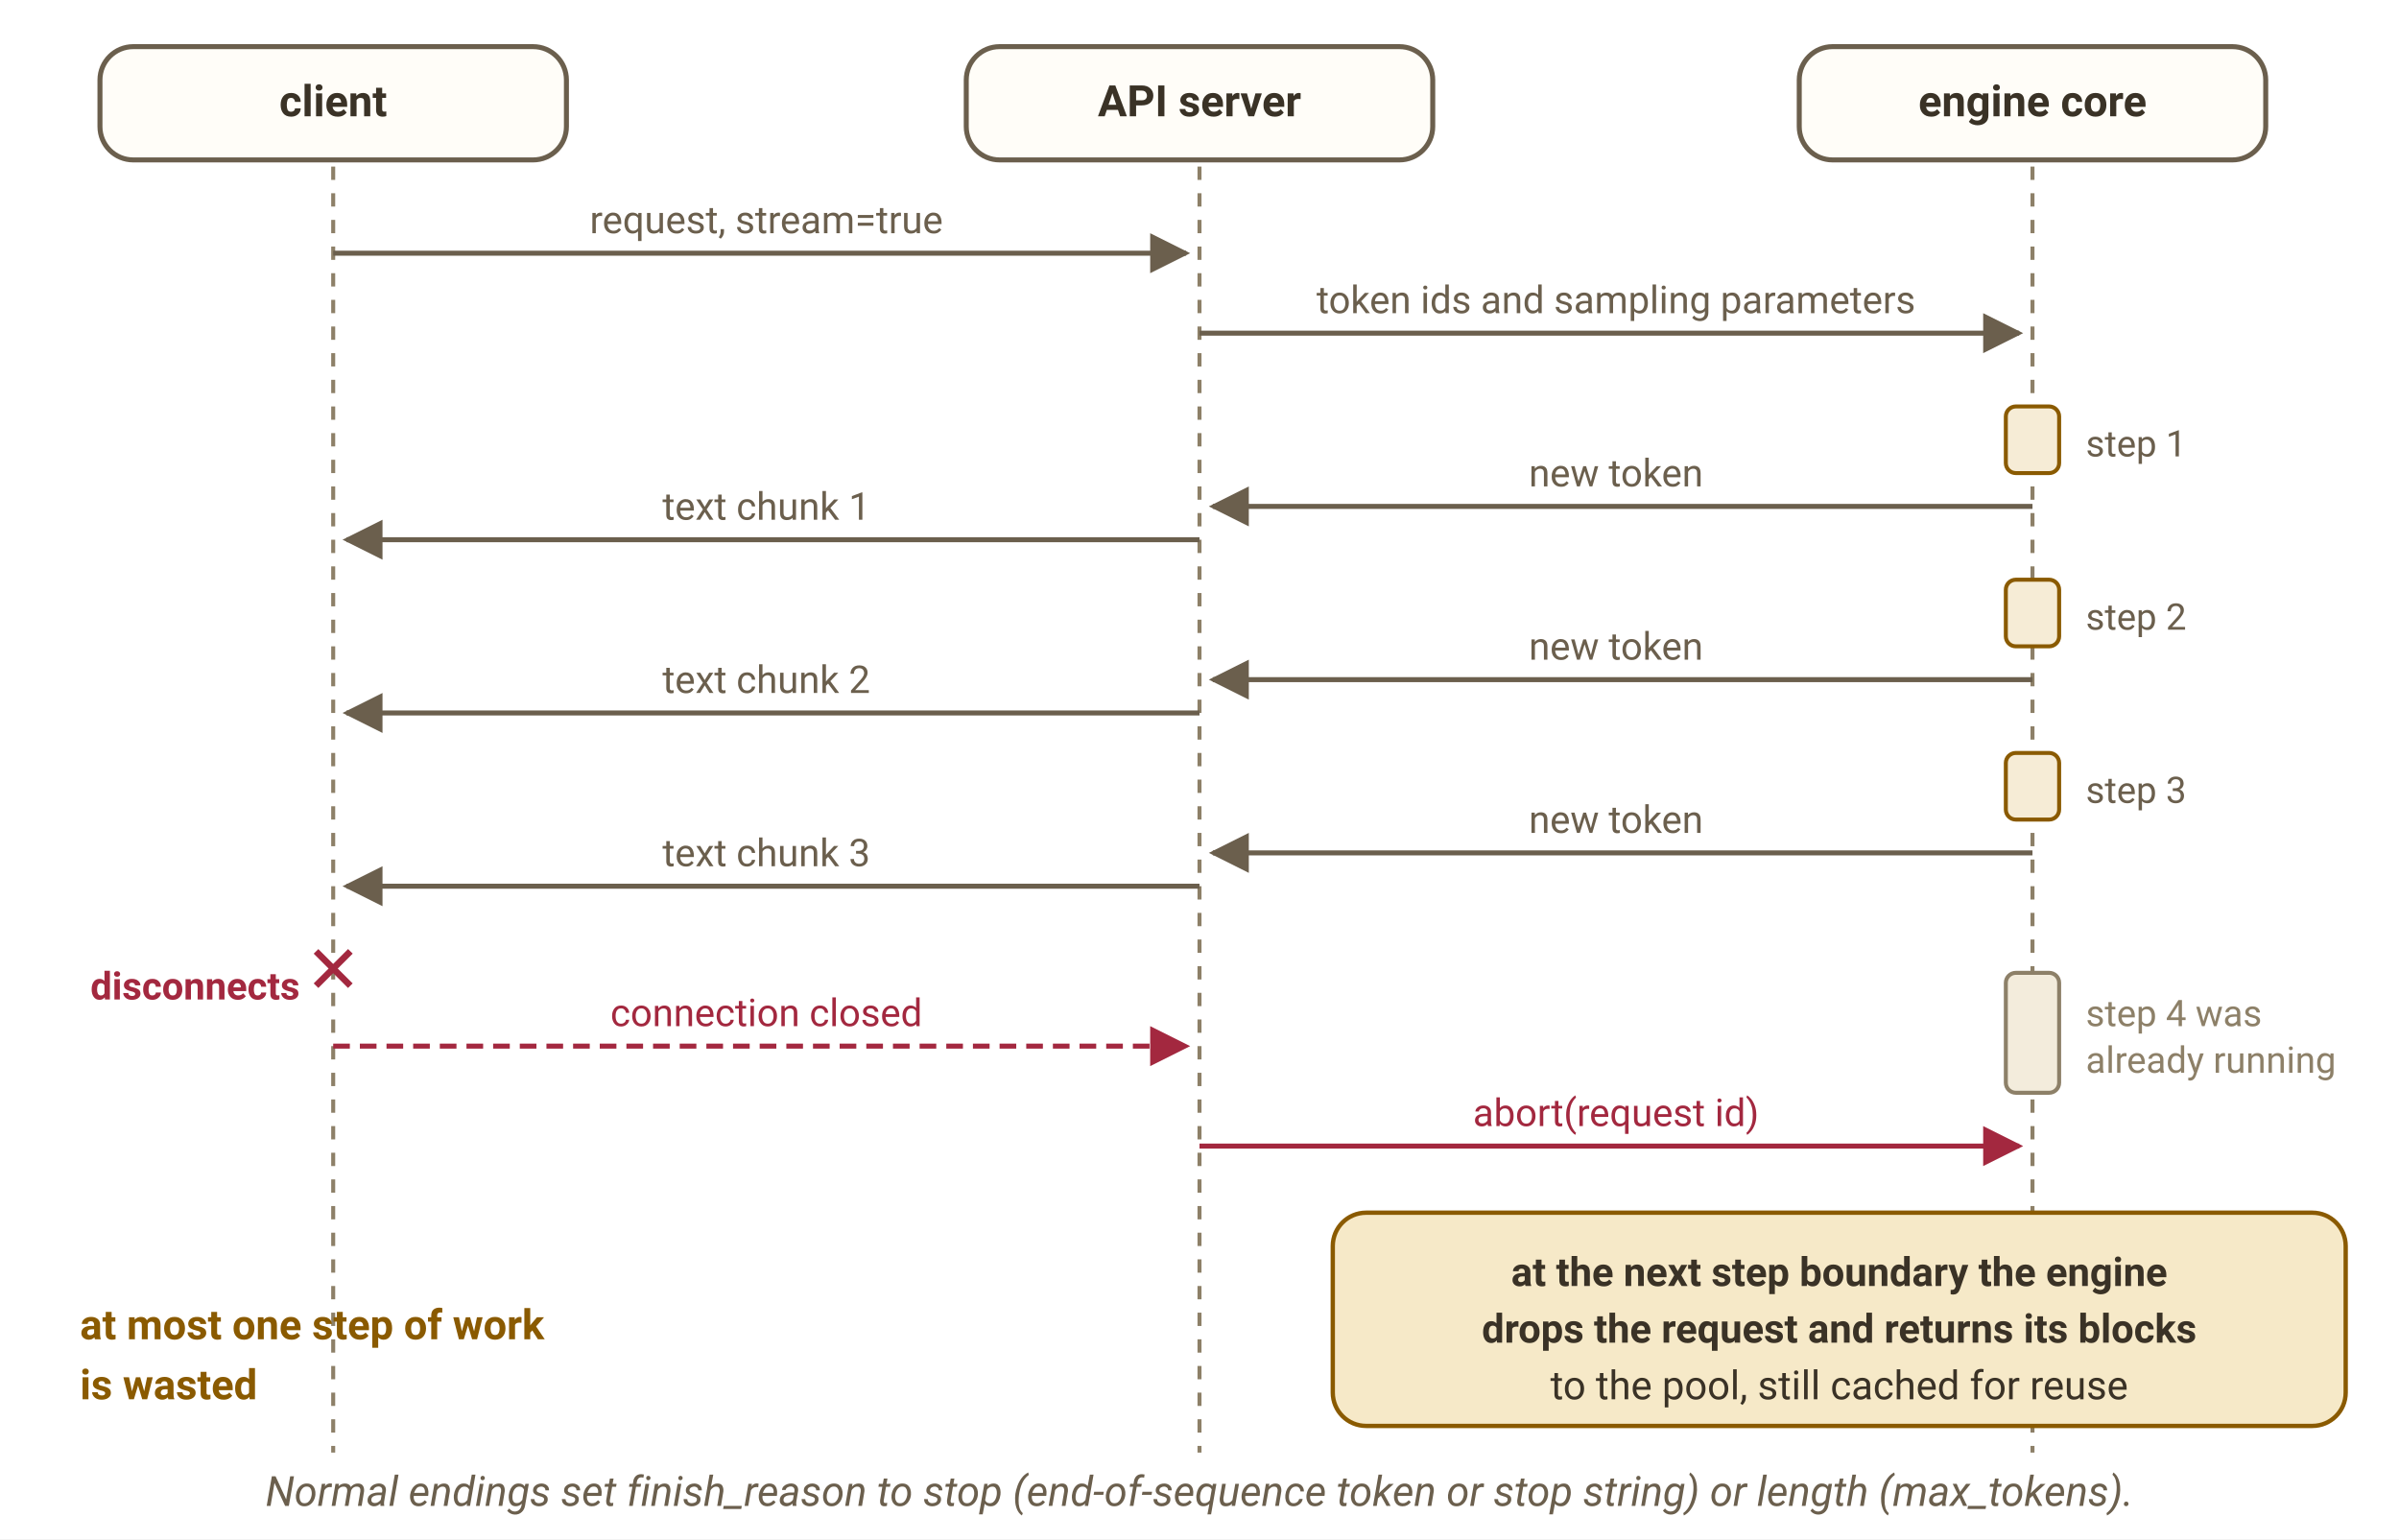
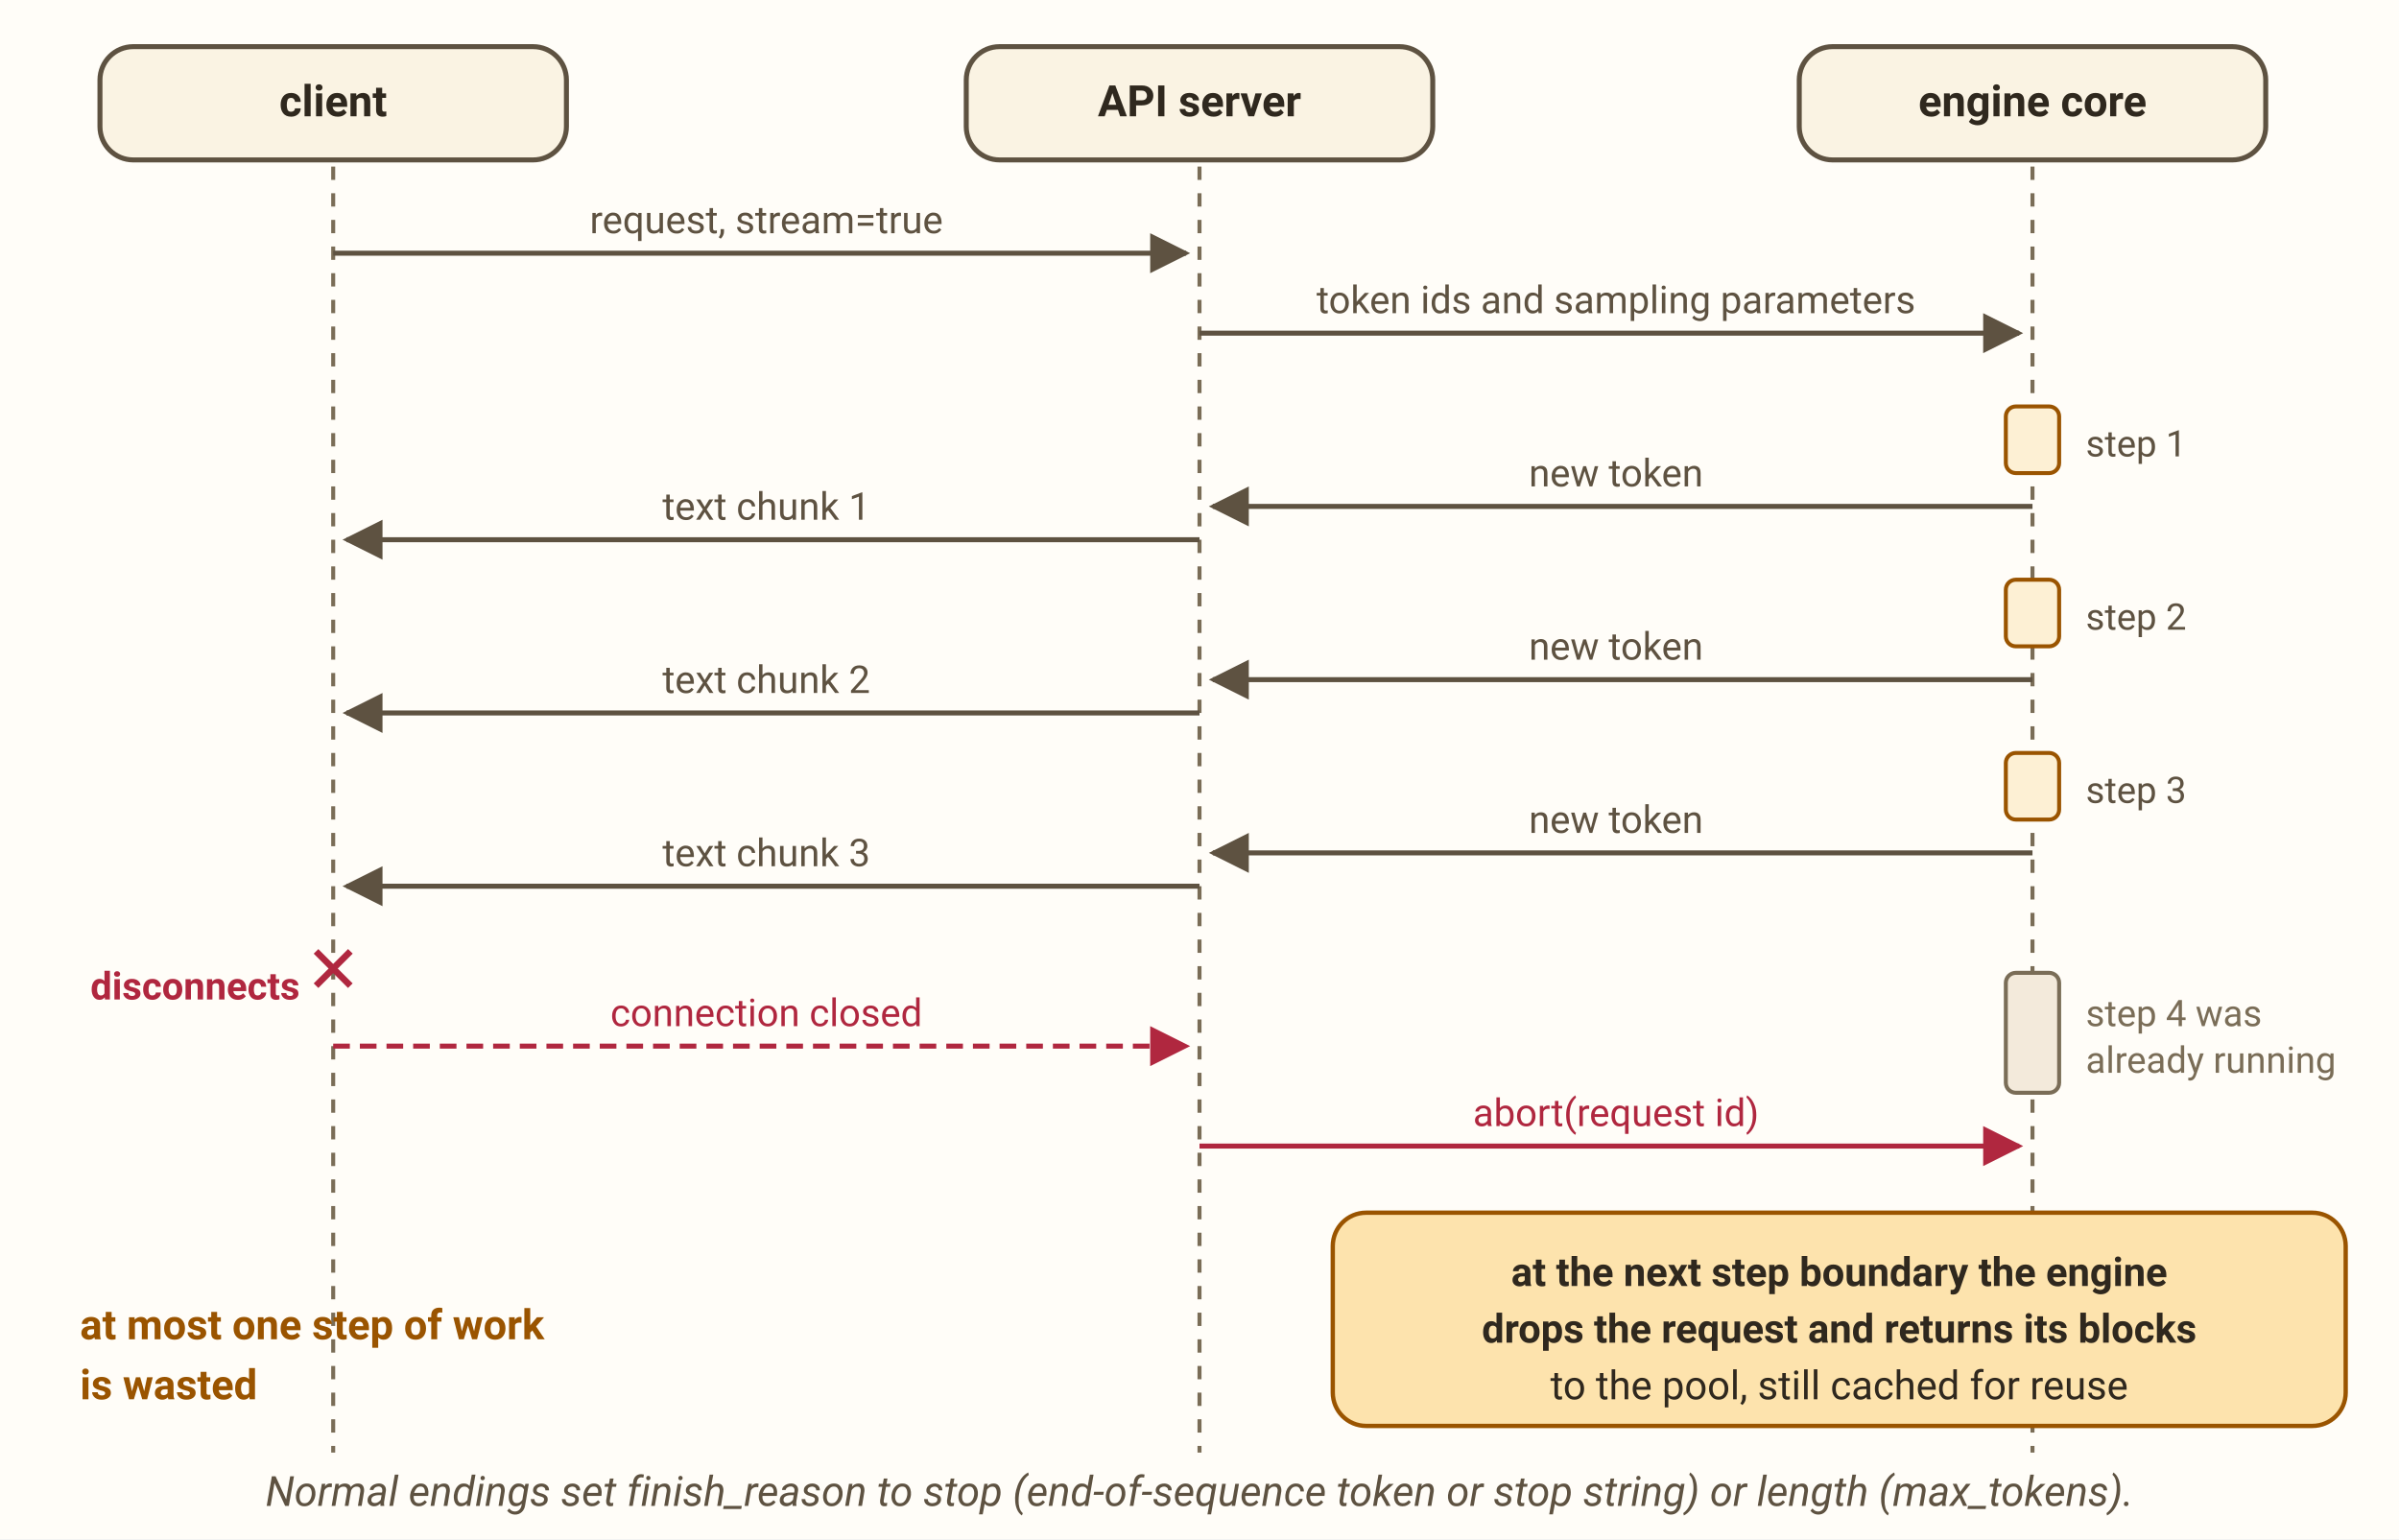
<svg xmlns="http://www.w3.org/2000/svg" viewBox="0 0 720 462" width="720" height="462" font-family="system-ui, -apple-system, 'Segoe UI', Roboto, Helvetica, Arial, sans-serif" role="img">
  <defs>
    <marker id="ah-4f5d36" viewBox="0 0 10 10" refX="9" refY="5" markerWidth="8" markerHeight="8" orient="auto-start-reverse">
-       <path d="M0 0 L10 5 L0 10 z" fill="#6b5f4d" />
+       <path d="M0 0 L10 5 L0 10 z" fill="#5e5241" />
    </marker>
    <marker id="ah-a3283f" viewBox="0 0 10 10" refX="9" refY="5" markerWidth="8" markerHeight="8" orient="auto-start-reverse">
-       <path d="M0 0 L10 5 L0 10 z" fill="#a3283f" />
+       <path d="M0 0 L10 5 L0 10 z" fill="#b0273f" />
    </marker>
  </defs>
-   <rect width="720" height="462" fill="#ffffff" />
-   <rect x="30" y="14" width="140" height="34" rx="10" fill="#fffdf8" stroke="#6b5f4d" stroke-width="1.5" />
-   <text x="100" y="34.9" font-size="13" font-weight="700" fill="#3a3226" text-anchor="middle">client</text>
-   <line x1="100" y1="50" x2="100" y2="436" stroke="#8d8068" stroke-width="1.2" stroke-dasharray="4 4" />
-   <rect x="290" y="14" width="140" height="34" rx="10" fill="#fffdf8" stroke="#6b5f4d" stroke-width="1.5" />
-   <text x="360" y="34.9" font-size="13" font-weight="700" fill="#3a3226" text-anchor="middle">API server</text>
-   <line x1="360" y1="50" x2="360" y2="436" stroke="#8d8068" stroke-width="1.2" stroke-dasharray="4 4" />
-   <rect x="540" y="14" width="140" height="34" rx="10" fill="#fffdf8" stroke="#6b5f4d" stroke-width="1.5" />
-   <text x="610" y="34.9" font-size="13" font-weight="700" fill="#3a3226" text-anchor="middle">engine core</text>
-   <line x1="610" y1="50" x2="610" y2="436" stroke="#8d8068" stroke-width="1.2" stroke-dasharray="4 4" />
-   <line x1="100" y1="76" x2="356" y2="76" stroke="#6b5f4d" stroke-width="1.5" marker-end="url(#ah-4f5d36)" />
-   <text x="230" y="70" font-size="11.5" font-weight="400" fill="#6b5f4d" text-anchor="middle">request, stream=true</text>
-   <line x1="360" y1="100" x2="606" y2="100" stroke="#6b5f4d" stroke-width="1.5" marker-end="url(#ah-4f5d36)" />
-   <text x="485" y="94" font-size="11.5" font-weight="400" fill="#6b5f4d" text-anchor="middle">token ids and sampling parameters</text>
-   <rect x="602" y="122" width="16" height="20" rx="3" fill="#f6ecd6" stroke="#8a5a00" stroke-width="1.2" />
-   <text x="626" y="137" font-size="11" font-weight="400" fill="#6b5f4d" text-anchor="start">step 1</text>
-   <line x1="610" y1="152" x2="364" y2="152" stroke="#6b5f4d" stroke-width="1.5" marker-end="url(#ah-4f5d36)" />
-   <text x="485" y="146" font-size="11.5" font-weight="400" fill="#6b5f4d" text-anchor="middle">new token</text>
-   <line x1="360" y1="162" x2="104" y2="162" stroke="#6b5f4d" stroke-width="1.5" marker-end="url(#ah-4f5d36)" />
-   <text x="230" y="156" font-size="11.5" font-weight="400" fill="#6b5f4d" text-anchor="middle">text chunk 1</text>
-   <rect x="602" y="174" width="16" height="20" rx="3" fill="#f6ecd6" stroke="#8a5a00" stroke-width="1.2" />
-   <text x="626" y="189" font-size="11" font-weight="400" fill="#6b5f4d" text-anchor="start">step 2</text>
-   <line x1="610" y1="204" x2="364" y2="204" stroke="#6b5f4d" stroke-width="1.5" marker-end="url(#ah-4f5d36)" />
-   <text x="485" y="198" font-size="11.5" font-weight="400" fill="#6b5f4d" text-anchor="middle">new token</text>
-   <line x1="360" y1="214" x2="104" y2="214" stroke="#6b5f4d" stroke-width="1.5" marker-end="url(#ah-4f5d36)" />
-   <text x="230" y="208" font-size="11.5" font-weight="400" fill="#6b5f4d" text-anchor="middle">text chunk 2</text>
-   <rect x="602" y="226" width="16" height="20" rx="3" fill="#f6ecd6" stroke="#8a5a00" stroke-width="1.2" />
-   <text x="626" y="241" font-size="11" font-weight="400" fill="#6b5f4d" text-anchor="start">step 3</text>
-   <line x1="610" y1="256" x2="364" y2="256" stroke="#6b5f4d" stroke-width="1.5" marker-end="url(#ah-4f5d36)" />
-   <text x="485" y="250" font-size="11.5" font-weight="400" fill="#6b5f4d" text-anchor="middle">new token</text>
-   <line x1="360" y1="266" x2="104" y2="266" stroke="#6b5f4d" stroke-width="1.5" marker-end="url(#ah-4f5d36)" />
-   <text x="230" y="260" font-size="11.5" font-weight="400" fill="#6b5f4d" text-anchor="middle">text chunk 3</text>
-   <text x="100" y="298" font-size="20" font-weight="700" fill="#a3283f" text-anchor="middle">✕</text>
-   <text x="90" y="300" font-size="11.5" font-weight="700" fill="#a3283f" text-anchor="end">disconnects</text>
-   <line x1="100" y1="314" x2="356" y2="314" stroke="#a3283f" stroke-width="1.5" stroke-dasharray="5 3" marker-end="url(#ah-a3283f)" />
-   <text x="230" y="308" font-size="11.5" font-weight="400" fill="#a3283f" text-anchor="middle">connection closed</text>
-   <rect x="602" y="292" width="16" height="36" rx="3" fill="#f3ecdc" stroke="#8d8068" stroke-width="1.2" />
-   <text x="626" y="308" font-size="11" font-weight="400" fill="#8d8068" text-anchor="start">step 4 was</text>
-   <text x="626" y="322" font-size="11" font-weight="400" fill="#8d8068" text-anchor="start">already running</text>
-   <line x1="360" y1="344" x2="606" y2="344" stroke="#a3283f" stroke-width="1.5" marker-end="url(#ah-a3283f)" />
-   <text x="485" y="338" font-size="11.5" font-weight="400" fill="#a3283f" text-anchor="middle">abort(request id)</text>
-   <rect x="400" y="364" width="304" height="64" rx="10" fill="#f6e9c8" stroke="#8a5a00" stroke-width="1.3" />
-   <text x="552" y="386" font-size="12" font-weight="700" fill="#3a3226" text-anchor="middle">at the next step boundary the engine</text>
-   <text x="552" y="403" font-size="12" font-weight="700" fill="#3a3226" text-anchor="middle">drops the request and returns its blocks</text>
-   <text x="552" y="420" font-size="12" font-weight="400" fill="#3a3226" text-anchor="middle">to the pool, still cached for reuse</text>
-   <text x="24" y="402" font-size="12.5" font-weight="700" fill="#8a5a00" text-anchor="start">at most one step of work</text>
-   <text x="24" y="420" font-size="12.5" font-weight="700" fill="#8a5a00" text-anchor="start">is wasted</text>
-   <text x="360" y="452" font-size="12.5" font-weight="400" fill="#6b5f4d" text-anchor="middle" font-style="italic">Normal endings set finish_reason to stop (end-of-sequence token or stop string) or length (max_tokens).</text>
+   <rect width="720" height="462" fill="#fffdf8" />
+   <rect x="30" y="14" width="140" height="34" rx="10" fill="#faf3e3" stroke="#5e5241" stroke-width="1.5" />
+   <text x="100" y="34.9" font-size="13" font-weight="700" fill="#2f281e" text-anchor="middle">client</text>
+   <line x1="100" y1="50" x2="100" y2="436" stroke="#7a6d57" stroke-width="1.2" stroke-dasharray="4 4" />
+   <rect x="290" y="14" width="140" height="34" rx="10" fill="#faf3e3" stroke="#5e5241" stroke-width="1.5" />
+   <text x="360" y="34.9" font-size="13" font-weight="700" fill="#2f281e" text-anchor="middle">API server</text>
+   <line x1="360" y1="50" x2="360" y2="436" stroke="#7a6d57" stroke-width="1.2" stroke-dasharray="4 4" />
+   <rect x="540" y="14" width="140" height="34" rx="10" fill="#faf3e3" stroke="#5e5241" stroke-width="1.5" />
+   <text x="610" y="34.9" font-size="13" font-weight="700" fill="#2f281e" text-anchor="middle">engine core</text>
+   <line x1="610" y1="50" x2="610" y2="436" stroke="#7a6d57" stroke-width="1.2" stroke-dasharray="4 4" />
+   <line x1="100" y1="76" x2="356" y2="76" stroke="#5e5241" stroke-width="1.5" marker-end="url(#ah-4f5d36)" />
+   <text x="230" y="70" font-size="11.5" font-weight="400" fill="#5e5241" text-anchor="middle">request, stream=true</text>
+   <line x1="360" y1="100" x2="606" y2="100" stroke="#5e5241" stroke-width="1.5" marker-end="url(#ah-4f5d36)" />
+   <text x="485" y="94" font-size="11.5" font-weight="400" fill="#5e5241" text-anchor="middle">token ids and sampling parameters</text>
+   <rect x="602" y="122" width="16" height="20" rx="3" fill="#fdf0d4" stroke="#9a5400" stroke-width="1.2" />
+   <text x="626" y="137" font-size="11" font-weight="400" fill="#5e5241" text-anchor="start">step 1</text>
+   <line x1="610" y1="152" x2="364" y2="152" stroke="#5e5241" stroke-width="1.5" marker-end="url(#ah-4f5d36)" />
+   <text x="485" y="146" font-size="11.5" font-weight="400" fill="#5e5241" text-anchor="middle">new token</text>
+   <line x1="360" y1="162" x2="104" y2="162" stroke="#5e5241" stroke-width="1.5" marker-end="url(#ah-4f5d36)" />
+   <text x="230" y="156" font-size="11.5" font-weight="400" fill="#5e5241" text-anchor="middle">text chunk 1</text>
+   <rect x="602" y="174" width="16" height="20" rx="3" fill="#fdf0d4" stroke="#9a5400" stroke-width="1.2" />
+   <text x="626" y="189" font-size="11" font-weight="400" fill="#5e5241" text-anchor="start">step 2</text>
+   <line x1="610" y1="204" x2="364" y2="204" stroke="#5e5241" stroke-width="1.5" marker-end="url(#ah-4f5d36)" />
+   <text x="485" y="198" font-size="11.5" font-weight="400" fill="#5e5241" text-anchor="middle">new token</text>
+   <line x1="360" y1="214" x2="104" y2="214" stroke="#5e5241" stroke-width="1.5" marker-end="url(#ah-4f5d36)" />
+   <text x="230" y="208" font-size="11.5" font-weight="400" fill="#5e5241" text-anchor="middle">text chunk 2</text>
+   <rect x="602" y="226" width="16" height="20" rx="3" fill="#fdf0d4" stroke="#9a5400" stroke-width="1.2" />
+   <text x="626" y="241" font-size="11" font-weight="400" fill="#5e5241" text-anchor="start">step 3</text>
+   <line x1="610" y1="256" x2="364" y2="256" stroke="#5e5241" stroke-width="1.5" marker-end="url(#ah-4f5d36)" />
+   <text x="485" y="250" font-size="11.5" font-weight="400" fill="#5e5241" text-anchor="middle">new token</text>
+   <line x1="360" y1="266" x2="104" y2="266" stroke="#5e5241" stroke-width="1.5" marker-end="url(#ah-4f5d36)" />
+   <text x="230" y="260" font-size="11.5" font-weight="400" fill="#5e5241" text-anchor="middle">text chunk 3</text>
+   <text x="100" y="298" font-size="20" font-weight="700" fill="#b0273f" text-anchor="middle">✕</text>
+   <text x="90" y="300" font-size="11.5" font-weight="700" fill="#b0273f" text-anchor="end">disconnects</text>
+   <line x1="100" y1="314" x2="356" y2="314" stroke="#b0273f" stroke-width="1.5" stroke-dasharray="5 3" marker-end="url(#ah-a3283f)" />
+   <text x="230" y="308" font-size="11.5" font-weight="400" fill="#b0273f" text-anchor="middle">connection closed</text>
+   <rect x="602" y="292" width="16" height="36" rx="3" fill="#f3eadb" stroke="#7a6d57" stroke-width="1.2" />
+   <text x="626" y="308" font-size="11" font-weight="400" fill="#7a6d57" text-anchor="start">step 4 was</text>
+   <text x="626" y="322" font-size="11" font-weight="400" fill="#7a6d57" text-anchor="start">already running</text>
+   <line x1="360" y1="344" x2="606" y2="344" stroke="#b0273f" stroke-width="1.5" marker-end="url(#ah-a3283f)" />
+   <text x="485" y="338" font-size="11.5" font-weight="400" fill="#b0273f" text-anchor="middle">abort(request id)</text>
+   <rect x="400" y="364" width="304" height="64" rx="10" fill="#fde3ad" stroke="#9a5400" stroke-width="1.3" />
+   <text x="552" y="386" font-size="12" font-weight="700" fill="#2f281e" text-anchor="middle">at the next step boundary the engine</text>
+   <text x="552" y="403" font-size="12" font-weight="700" fill="#2f281e" text-anchor="middle">drops the request and returns its blocks</text>
+   <text x="552" y="420" font-size="12" font-weight="400" fill="#2f281e" text-anchor="middle">to the pool, still cached for reuse</text>
+   <text x="24" y="402" font-size="12.5" font-weight="700" fill="#9a5400" text-anchor="start">at most one step of work</text>
+   <text x="24" y="420" font-size="12.5" font-weight="700" fill="#9a5400" text-anchor="start">is wasted</text>
+   <text x="360" y="452" font-size="12.5" font-weight="400" fill="#5e5241" text-anchor="middle" font-style="italic">Normal endings set finish_reason to stop (end-of-sequence token or stop string) or length (max_tokens).</text>
</svg>
